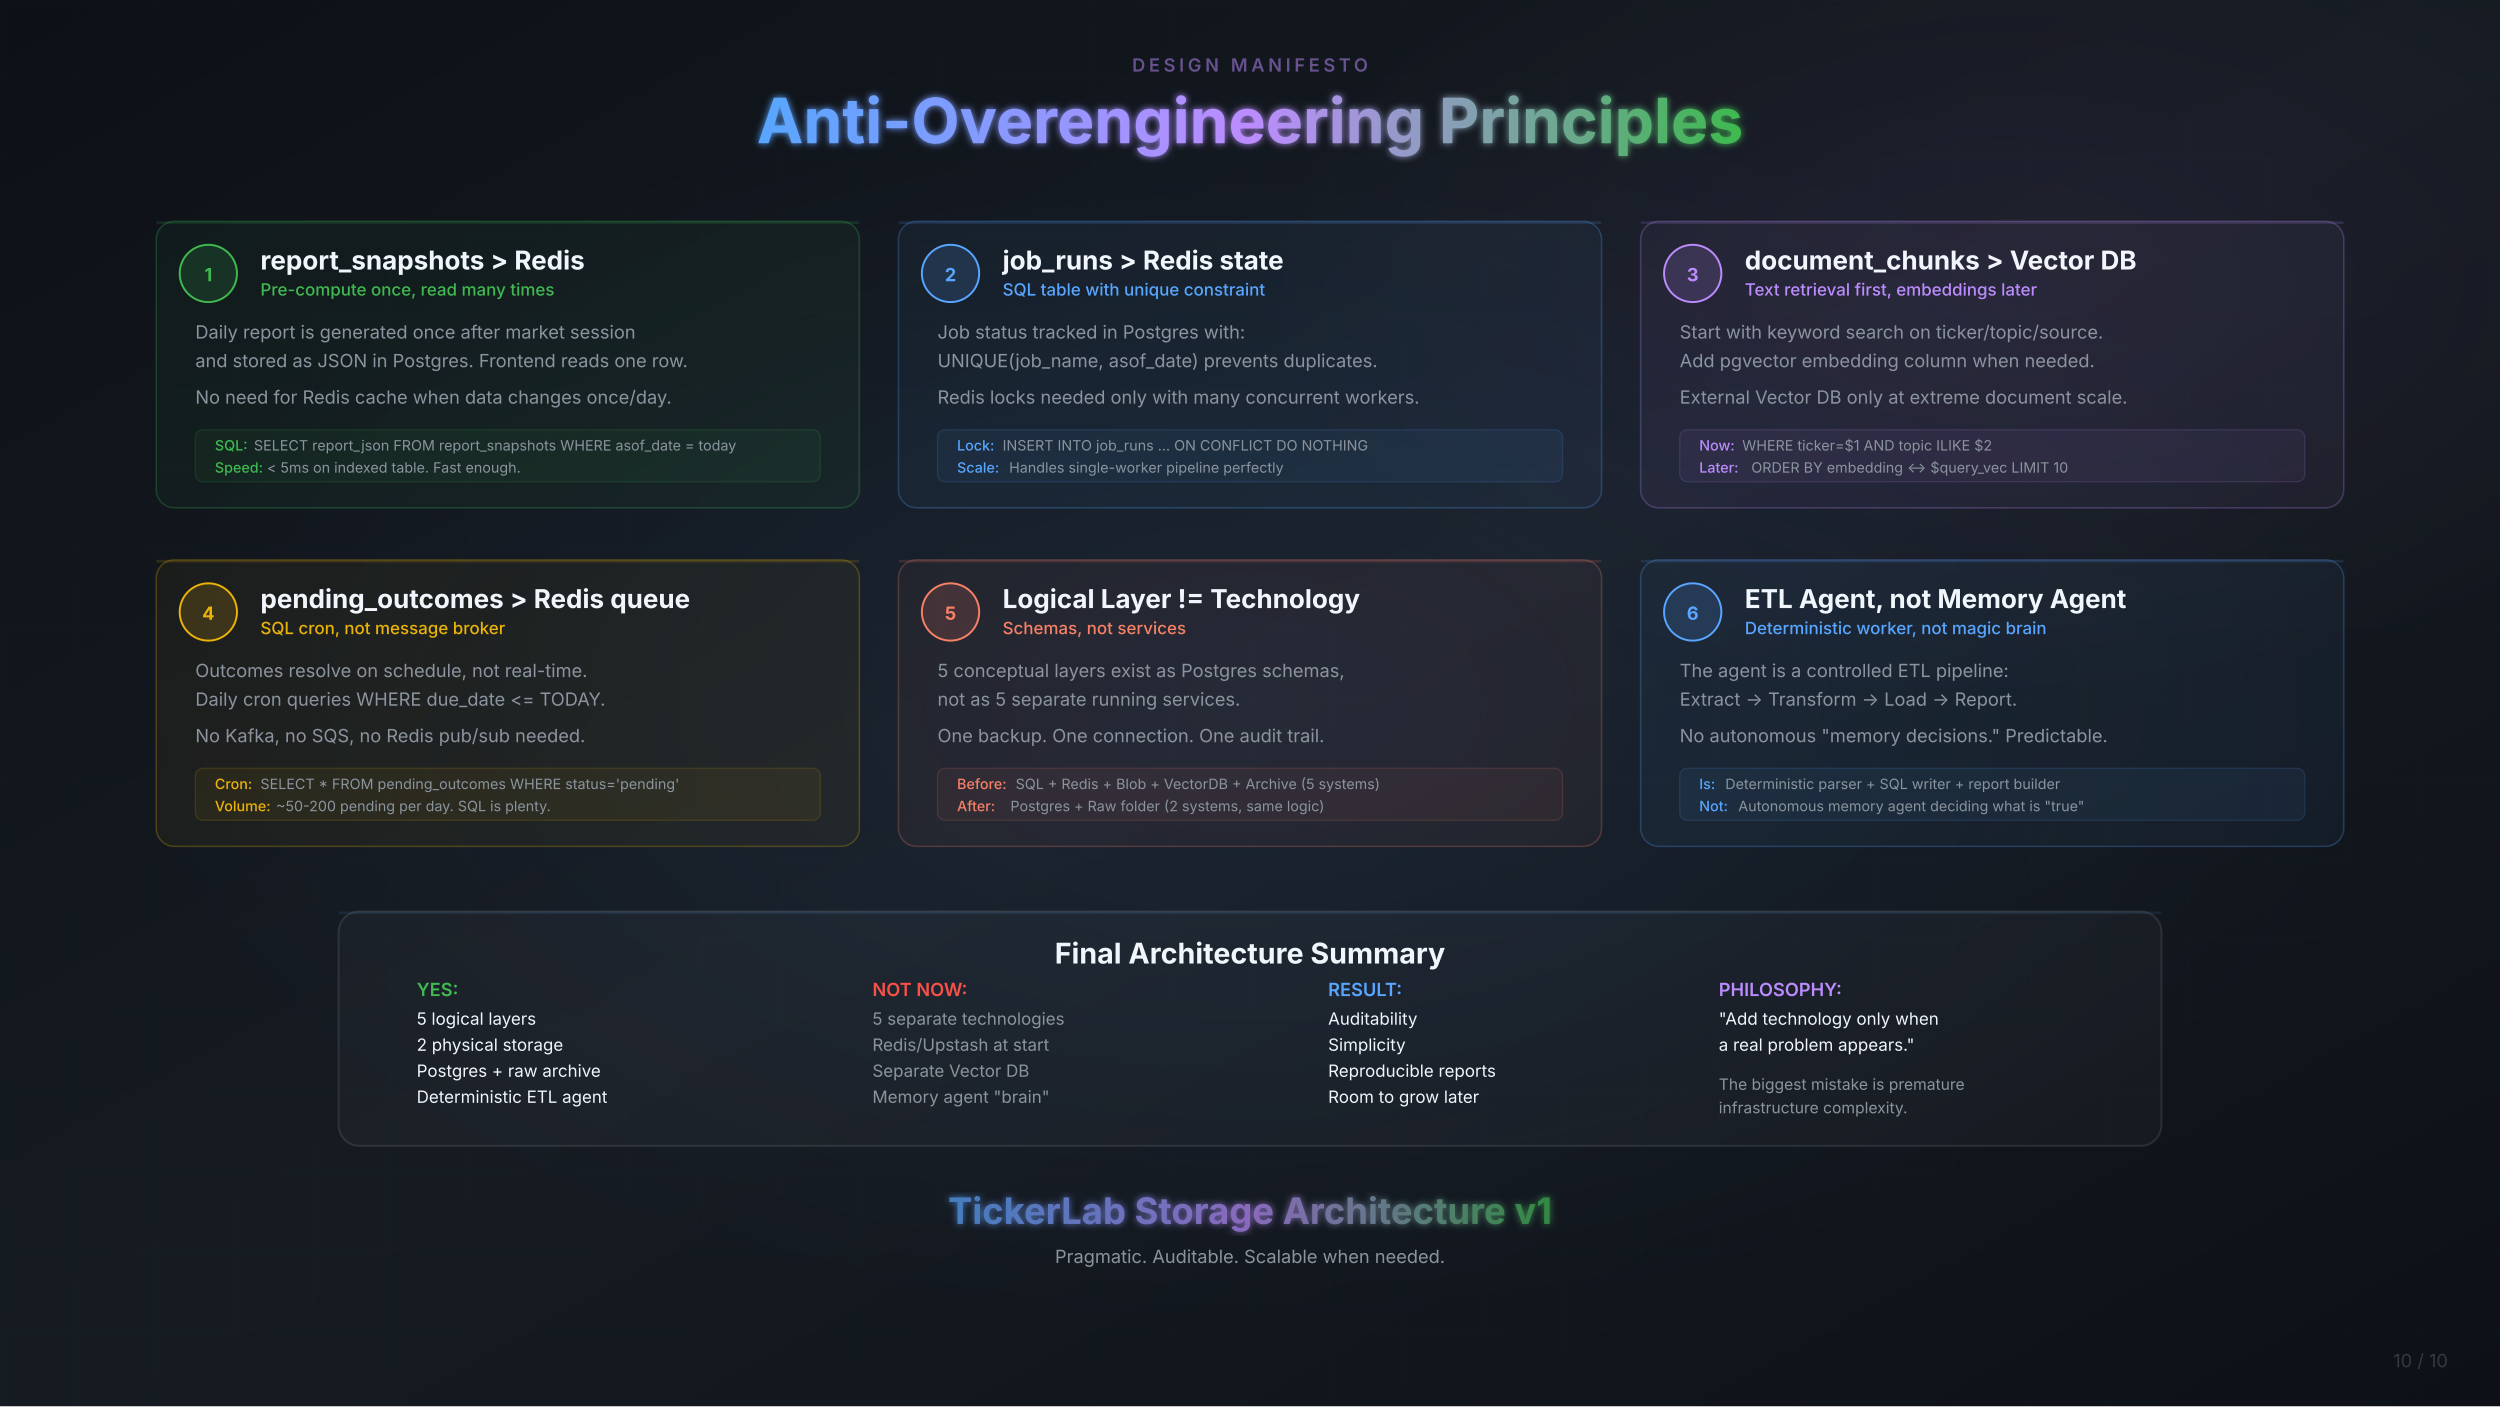
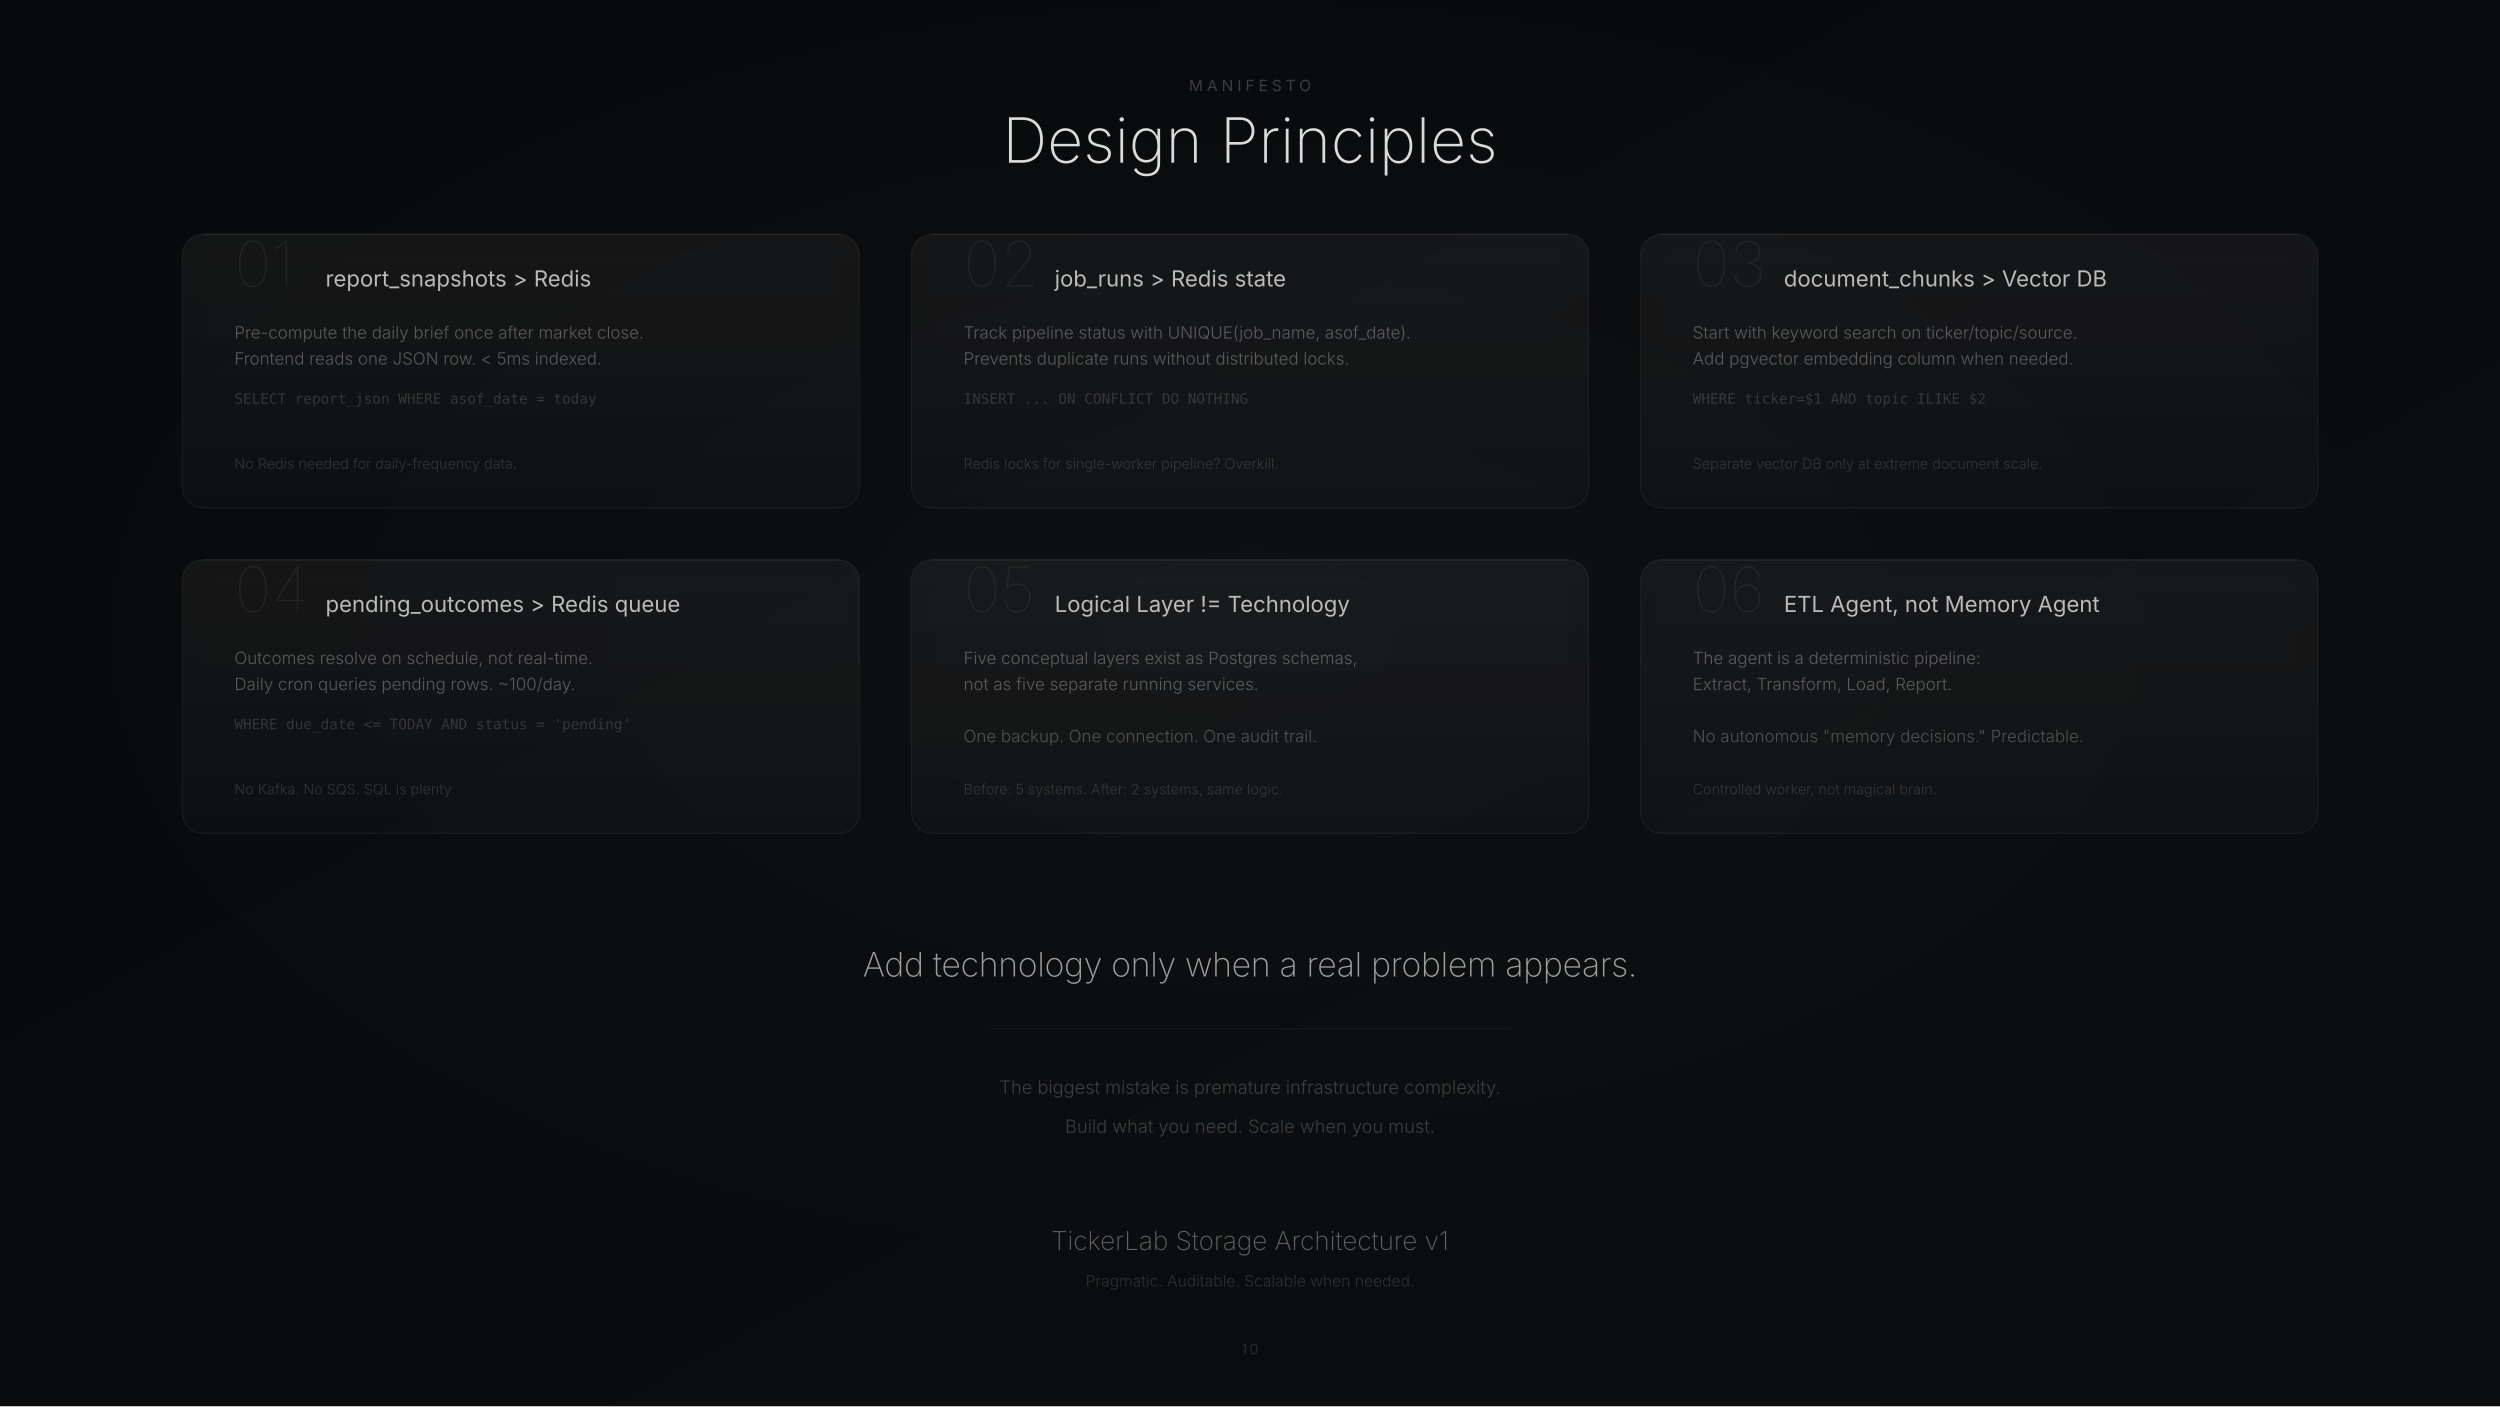
- <svg xmlns="http://www.w3.org/2000/svg" viewBox="0 0 1920 1080" width="1920" height="1080">
-   <style>
-     text { font-family: 'Inter', -apple-system, 'SF Pro Display', 'Segoe UI', sans-serif; }
-   </style>
+ <svg xmlns="http://www.w3.org/2000/svg" viewBox="0 0 1920 1080">
  <defs>
-     <linearGradient id="bg" x1="0%" y1="0%" x2="100%" y2="100%">
-       <stop offset="0%" stop-color="#0d1117" />
-       <stop offset="50%" stop-color="#161b22" />
-       <stop offset="100%" stop-color="#0d1117" />
+     <linearGradient id="bg10" x1="0%" y1="0%" x2="100%" y2="100%">
+       <stop offset="0%" stop-color="#08090a" />
+       <stop offset="100%" stop-color="#0c0d0f" />
    </linearGradient>
-     <radialGradient id="glow-center" cx="50%" cy="50%" r="45%">
-       <stop offset="0%" stop-color="rgba(88,166,255,0.08)" />
-       <stop offset="100%" stop-color="rgba(88,166,255,0)" />
+     <radialGradient id="atmo10" cx="50%" cy="45%" r="50%">
+       <stop offset="0%" stop-color="rgba(255,255,255,0.02)" />
+       <stop offset="100%" stop-color="rgba(255,255,255,0)" />
    </radialGradient>
-     <radialGradient id="glow-purple" cx="80%" cy="20%" r="30%">
-       <stop offset="0%" stop-color="rgba(188,140,255,0.06)" />
-       <stop offset="100%" stop-color="rgba(188,140,255,0)" />
-     </radialGradient>
-     <linearGradient id="title-grad" x1="0%" y1="0%" x2="100%" y2="0%">
-       <stop offset="0%" stop-color="#58a6ff" />
-       <stop offset="50%" stop-color="#bc8cff" />
-       <stop offset="100%" stop-color="#3fb950" />
+     <linearGradient id="glass10" x1="0%" y1="0%" x2="0%" y2="100%">
+       <stop offset="0%" stop-color="rgba(255,255,255,0.04)" />
+       <stop offset="100%" stop-color="rgba(255,255,255,0.012)" />
    </linearGradient>
-     <pattern id="grid" width="60" height="60" patternUnits="userSpaceOnUse">
-       <path d="M 60 0 L 0 0 0 60" fill="none" stroke="rgba(88,166,255,0.03)" stroke-width="0.5" />
-     </pattern>
-     <filter id="glow-filter">
-       <feGaussianBlur stdDeviation="3" result="blur" />
-       <feMerge>
-         <feMergeNode in="blur" />
-         <feMergeNode in="SourceGraphic" />
-       </feMerge>
+     <filter id="shadow10">
+       <feDropShadow dx="0" dy="6" stdDeviation="14" flood-color="rgba(0,0,0,0.35)" />
    </filter>
  </defs>
-   <rect width="1920" height="1080" fill="url(#bg)" />
-   <rect width="1920" height="1080" fill="url(#grid)" />
-   <rect width="1920" height="1080" fill="url(#glow-center)" />
-   <rect width="1920" height="1080" fill="url(#glow-purple)" />
-   <text x="960" y="55" text-anchor="middle" fill="rgba(188,140,255,0.5)" font-size="14" font-weight="600" letter-spacing="0.2em">DESIGN MANIFESTO</text>
-   <text x="960" y="110" text-anchor="middle" fill="url(#title-grad)" font-size="48" font-weight="700" filter="url(#glow-filter)">Anti-Overengineering Principles</text>
-   <g transform="translate(120, 170)">
-     <rect width="540" height="220" rx="14" fill="rgba(63,185,80,0.05)" stroke="rgba(63,185,80,0.25)" stroke-width="1.2" />
-     <rect width="540" height="2" y="0" rx="1" fill="rgba(63,185,80,0.15)" />
-     <circle cx="40" cy="40" r="22" fill="rgba(63,185,80,0.15)" stroke="#3fb950" stroke-width="1.5" />
-     <text x="40" y="46" text-anchor="middle" fill="#3fb950" font-size="14" font-weight="700">1</text>
-     <text x="80" y="37" fill="#f0f6fc" font-size="20" font-weight="700">report_snapshots &gt; Redis</text>
-     <text x="80" y="57" fill="#3fb950" font-size="13" font-weight="500">Pre-compute once, read many times</text>
-     <text x="30" y="90" fill="#8b949e" font-size="14">Daily report is generated once after market session</text>
-     <text x="30" y="112" fill="#8b949e" font-size="14">and stored as JSON in Postgres. Frontend reads one row.</text>
-     <text x="30" y="140" fill="#8b949e" font-size="14">No need for Redis cache when data changes once/day.</text>
-     <g transform="translate(30, 160)">
-       <rect width="480" height="40" rx="6" fill="rgba(63,185,80,0.06)" stroke="rgba(63,185,80,0.15)" stroke-width="1" />
-       <text x="15" y="16" fill="#3fb950" font-size="11" font-weight="500">SQL:</text>
-       <text x="45" y="16" fill="#8b949e" font-size="11">SELECT report_json FROM report_snapshots WHERE asof_date = today</text>
-       <text x="15" y="33" fill="#3fb950" font-size="11" font-weight="500">Speed:</text>
-       <text x="55" y="33" fill="#8b949e" font-size="11">&lt; 5ms on indexed table. Fast enough.</text>
-     </g>
+   <rect width="1920" height="1080" fill="url(#bg10)" />
+   <rect width="1920" height="1080" fill="url(#atmo10)" />
+   <text x="960" y="70" text-anchor="middle" font-family="'SF Pro Display','Inter',-apple-system,sans-serif" font-size="12" font-weight="400" fill="rgba(255,255,255,0.2)" letter-spacing="0.25em">MANIFESTO</text>
+   <text x="960" y="125" text-anchor="middle" font-family="'SF Pro Display','Inter',-apple-system,sans-serif" font-size="48" font-weight="200" fill="rgba(255,255,255,0.85)">Design Principles</text>
+   <g filter="url(#shadow10)">
+     <rect x="140" y="180" width="520" height="210" rx="16" fill="url(#glass10)" stroke="rgba(255,255,255,0.05)" stroke-width="1" />
+     <line x1="156" y1="180" x2="644" y2="180" stroke="rgba(255,255,255,0.06)" stroke-width="1" />
  </g>
-   <g transform="translate(690, 170)">
-     <rect width="540" height="220" rx="14" fill="rgba(88,166,255,0.05)" stroke="rgba(88,166,255,0.25)" stroke-width="1.2" />
-     <rect width="540" height="2" y="0" rx="1" fill="rgba(88,166,255,0.15)" />
-     <circle cx="40" cy="40" r="22" fill="rgba(88,166,255,0.15)" stroke="#58a6ff" stroke-width="1.5" />
-     <text x="40" y="46" text-anchor="middle" fill="#58a6ff" font-size="14" font-weight="700">2</text>
-     <text x="80" y="37" fill="#f0f6fc" font-size="20" font-weight="700">job_runs &gt; Redis state</text>
-     <text x="80" y="57" fill="#58a6ff" font-size="13" font-weight="500">SQL table with unique constraint</text>
-     <text x="30" y="90" fill="#8b949e" font-size="14">Job status tracked in Postgres with:</text>
-     <text x="30" y="112" fill="#8b949e" font-size="14">UNIQUE(job_name, asof_date) prevents duplicates.</text>
-     <text x="30" y="140" fill="#8b949e" font-size="14">Redis locks needed only with many concurrent workers.</text>
-     <g transform="translate(30, 160)">
-       <rect width="480" height="40" rx="6" fill="rgba(88,166,255,0.06)" stroke="rgba(88,166,255,0.15)" stroke-width="1" />
-       <text x="15" y="16" fill="#58a6ff" font-size="11" font-weight="500">Lock:</text>
-       <text x="50" y="16" fill="#8b949e" font-size="11">INSERT INTO job_runs ... ON CONFLICT DO NOTHING</text>
-       <text x="15" y="33" fill="#58a6ff" font-size="11" font-weight="500">Scale:</text>
-       <text x="55" y="33" fill="#8b949e" font-size="11">Handles single-worker pipeline perfectly</text>
-     </g>
+   <text x="180" y="220" font-family="'SF Pro Display','Inter',-apple-system,sans-serif" font-size="48" font-weight="100" fill="rgba(255,255,255,0.06)">01</text>
+   <text x="250" y="220" font-family="'SF Pro Display','Inter',-apple-system,sans-serif" font-size="17" font-weight="400" fill="rgba(255,255,255,0.7)">report_snapshots &gt; Redis</text>
+   <text x="180" y="260" font-family="'SF Pro Display','Inter',-apple-system,sans-serif" font-size="13" font-weight="300" fill="rgba(255,255,255,0.3)">Pre-compute the daily brief once after market close.</text>
+   <text x="180" y="280" font-family="'SF Pro Display','Inter',-apple-system,sans-serif" font-size="13" font-weight="300" fill="rgba(255,255,255,0.3)">Frontend reads one JSON row. &lt; 5ms indexed.</text>
+   <text x="180" y="310" font-family="'SF Mono','JetBrains Mono',monospace" font-size="11" font-weight="300" fill="rgba(255,255,255,0.15)">SELECT report_json WHERE asof_date = today</text>
+   <text x="180" y="360" font-family="'SF Pro Display','Inter',-apple-system,sans-serif" font-size="11" font-weight="300" fill="rgba(255,255,255,0.15)">No Redis needed for daily-frequency data.</text>
+   <g filter="url(#shadow10)">
+     <rect x="700" y="180" width="520" height="210" rx="16" fill="url(#glass10)" stroke="rgba(255,255,255,0.05)" stroke-width="1" />
+     <line x1="716" y1="180" x2="1204" y2="180" stroke="rgba(255,255,255,0.06)" stroke-width="1" />
  </g>
-   <g transform="translate(1260, 170)">
-     <rect width="540" height="220" rx="14" fill="rgba(188,140,255,0.05)" stroke="rgba(188,140,255,0.25)" stroke-width="1.2" />
-     <rect width="540" height="2" y="0" rx="1" fill="rgba(188,140,255,0.15)" />
-     <circle cx="40" cy="40" r="22" fill="rgba(188,140,255,0.15)" stroke="#bc8cff" stroke-width="1.5" />
-     <text x="40" y="46" text-anchor="middle" fill="#bc8cff" font-size="14" font-weight="700">3</text>
-     <text x="80" y="37" fill="#f0f6fc" font-size="20" font-weight="700">document_chunks &gt; Vector DB</text>
-     <text x="80" y="57" fill="#bc8cff" font-size="13" font-weight="500">Text retrieval first, embeddings later</text>
-     <text x="30" y="90" fill="#8b949e" font-size="14">Start with keyword search on ticker/topic/source.</text>
-     <text x="30" y="112" fill="#8b949e" font-size="14">Add pgvector embedding column when needed.</text>
-     <text x="30" y="140" fill="#8b949e" font-size="14">External Vector DB only at extreme document scale.</text>
-     <g transform="translate(30, 160)">
-       <rect width="480" height="40" rx="6" fill="rgba(188,140,255,0.06)" stroke="rgba(188,140,255,0.15)" stroke-width="1" />
-       <text x="15" y="16" fill="#bc8cff" font-size="11" font-weight="500">Now:</text>
-       <text x="48" y="16" fill="#8b949e" font-size="11">WHERE ticker=$1 AND topic ILIKE $2</text>
-       <text x="15" y="33" fill="#bc8cff" font-size="11" font-weight="500">Later:</text>
-       <text x="55" y="33" fill="#8b949e" font-size="11">ORDER BY embedding &lt;-&gt; $query_vec LIMIT 10</text>
-     </g>
+   <text x="740" y="220" font-family="'SF Pro Display','Inter',-apple-system,sans-serif" font-size="48" font-weight="100" fill="rgba(255,255,255,0.06)">02</text>
+   <text x="810" y="220" font-family="'SF Pro Display','Inter',-apple-system,sans-serif" font-size="17" font-weight="400" fill="rgba(255,255,255,0.7)">job_runs &gt; Redis state</text>
+   <text x="740" y="260" font-family="'SF Pro Display','Inter',-apple-system,sans-serif" font-size="13" font-weight="300" fill="rgba(255,255,255,0.3)">Track pipeline status with UNIQUE(job_name, asof_date).</text>
+   <text x="740" y="280" font-family="'SF Pro Display','Inter',-apple-system,sans-serif" font-size="13" font-weight="300" fill="rgba(255,255,255,0.3)">Prevents duplicate runs without distributed locks.</text>
+   <text x="740" y="310" font-family="'SF Mono','JetBrains Mono',monospace" font-size="11" font-weight="300" fill="rgba(255,255,255,0.15)">INSERT ... ON CONFLICT DO NOTHING</text>
+   <text x="740" y="360" font-family="'SF Pro Display','Inter',-apple-system,sans-serif" font-size="11" font-weight="300" fill="rgba(255,255,255,0.15)">Redis locks for single-worker pipeline? Overkill.</text>
+   <g filter="url(#shadow10)">
+     <rect x="1260" y="180" width="520" height="210" rx="16" fill="url(#glass10)" stroke="rgba(255,255,255,0.05)" stroke-width="1" />
+     <line x1="1276" y1="180" x2="1764" y2="180" stroke="rgba(255,255,255,0.06)" stroke-width="1" />
  </g>
-   <g transform="translate(120, 430)">
-     <rect width="540" height="220" rx="14" fill="rgba(234,179,8,0.05)" stroke="rgba(234,179,8,0.25)" stroke-width="1.2" />
-     <rect width="540" height="2" y="0" rx="1" fill="rgba(234,179,8,0.15)" />
-     <circle cx="40" cy="40" r="22" fill="rgba(234,179,8,0.15)" stroke="#eab308" stroke-width="1.5" />
-     <text x="40" y="46" text-anchor="middle" fill="#eab308" font-size="14" font-weight="700">4</text>
-     <text x="80" y="37" fill="#f0f6fc" font-size="20" font-weight="700">pending_outcomes &gt; Redis queue</text>
-     <text x="80" y="57" fill="#eab308" font-size="13" font-weight="500">SQL cron, not message broker</text>
-     <text x="30" y="90" fill="#8b949e" font-size="14">Outcomes resolve on schedule, not real-time.</text>
-     <text x="30" y="112" fill="#8b949e" font-size="14">Daily cron queries WHERE due_date &lt;= TODAY.</text>
-     <text x="30" y="140" fill="#8b949e" font-size="14">No Kafka, no SQS, no Redis pub/sub needed.</text>
-     <g transform="translate(30, 160)">
-       <rect width="480" height="40" rx="6" fill="rgba(234,179,8,0.06)" stroke="rgba(234,179,8,0.15)" stroke-width="1" />
-       <text x="15" y="16" fill="#eab308" font-size="11" font-weight="500">Cron:</text>
-       <text x="50" y="16" fill="#8b949e" font-size="11">SELECT * FROM pending_outcomes WHERE status='pending'</text>
-       <text x="15" y="33" fill="#eab308" font-size="11" font-weight="500">Volume:</text>
-       <text x="62" y="33" fill="#8b949e" font-size="11">~50-200 pending per day. SQL is plenty.</text>
-     </g>
+   <text x="1300" y="220" font-family="'SF Pro Display','Inter',-apple-system,sans-serif" font-size="48" font-weight="100" fill="rgba(255,255,255,0.06)">03</text>
+   <text x="1370" y="220" font-family="'SF Pro Display','Inter',-apple-system,sans-serif" font-size="17" font-weight="400" fill="rgba(255,255,255,0.7)">document_chunks &gt; Vector DB</text>
+   <text x="1300" y="260" font-family="'SF Pro Display','Inter',-apple-system,sans-serif" font-size="13" font-weight="300" fill="rgba(255,255,255,0.3)">Start with keyword search on ticker/topic/source.</text>
+   <text x="1300" y="280" font-family="'SF Pro Display','Inter',-apple-system,sans-serif" font-size="13" font-weight="300" fill="rgba(255,255,255,0.3)">Add pgvector embedding column when needed.</text>
+   <text x="1300" y="310" font-family="'SF Mono','JetBrains Mono',monospace" font-size="11" font-weight="300" fill="rgba(255,255,255,0.15)">WHERE ticker=$1 AND topic ILIKE $2</text>
+   <text x="1300" y="360" font-family="'SF Pro Display','Inter',-apple-system,sans-serif" font-size="11" font-weight="300" fill="rgba(255,255,255,0.15)">Separate vector DB only at extreme document scale.</text>
+   <g filter="url(#shadow10)">
+     <rect x="140" y="430" width="520" height="210" rx="16" fill="url(#glass10)" stroke="rgba(255,255,255,0.05)" stroke-width="1" />
+     <line x1="156" y1="430" x2="644" y2="430" stroke="rgba(255,255,255,0.06)" stroke-width="1" />
  </g>
-   <g transform="translate(690, 430)">
-     <rect width="540" height="220" rx="14" fill="rgba(247,129,102,0.05)" stroke="rgba(247,129,102,0.25)" stroke-width="1.2" />
-     <rect width="540" height="2" y="0" rx="1" fill="rgba(247,129,102,0.15)" />
-     <circle cx="40" cy="40" r="22" fill="rgba(247,129,102,0.15)" stroke="#f78166" stroke-width="1.5" />
-     <text x="40" y="46" text-anchor="middle" fill="#f78166" font-size="14" font-weight="700">5</text>
-     <text x="80" y="37" fill="#f0f6fc" font-size="20" font-weight="700">Logical Layer != Technology</text>
-     <text x="80" y="57" fill="#f78166" font-size="13" font-weight="500">Schemas, not services</text>
-     <text x="30" y="90" fill="#8b949e" font-size="14">5 conceptual layers exist as Postgres schemas,</text>
-     <text x="30" y="112" fill="#8b949e" font-size="14">not as 5 separate running services.</text>
-     <text x="30" y="140" fill="#8b949e" font-size="14">One backup. One connection. One audit trail.</text>
-     <g transform="translate(30, 160)">
-       <rect width="480" height="40" rx="6" fill="rgba(247,129,102,0.06)" stroke="rgba(247,129,102,0.15)" stroke-width="1" />
-       <text x="15" y="16" fill="#f78166" font-size="11" font-weight="500">Before:</text>
-       <text x="60" y="16" fill="#8b949e" font-size="11">SQL + Redis + Blob + VectorDB + Archive (5 systems)</text>
-       <text x="15" y="33" fill="#f78166" font-size="11" font-weight="500">After:</text>
-       <text x="56" y="33" fill="#8b949e" font-size="11">Postgres + Raw folder (2 systems, same logic)</text>
-     </g>
+   <text x="180" y="470" font-family="'SF Pro Display','Inter',-apple-system,sans-serif" font-size="48" font-weight="100" fill="rgba(255,255,255,0.06)">04</text>
+   <text x="250" y="470" font-family="'SF Pro Display','Inter',-apple-system,sans-serif" font-size="17" font-weight="400" fill="rgba(255,255,255,0.7)">pending_outcomes &gt; Redis queue</text>
+   <text x="180" y="510" font-family="'SF Pro Display','Inter',-apple-system,sans-serif" font-size="13" font-weight="300" fill="rgba(255,255,255,0.3)">Outcomes resolve on schedule, not real-time.</text>
+   <text x="180" y="530" font-family="'SF Pro Display','Inter',-apple-system,sans-serif" font-size="13" font-weight="300" fill="rgba(255,255,255,0.3)">Daily cron queries pending rows. ~100/day.</text>
+   <text x="180" y="560" font-family="'SF Mono','JetBrains Mono',monospace" font-size="11" font-weight="300" fill="rgba(255,255,255,0.15)">WHERE due_date &lt;= TODAY AND status = 'pending'</text>
+   <text x="180" y="610" font-family="'SF Pro Display','Inter',-apple-system,sans-serif" font-size="11" font-weight="300" fill="rgba(255,255,255,0.15)">No Kafka. No SQS. SQL is plenty.</text>
+   <g filter="url(#shadow10)">
+     <rect x="700" y="430" width="520" height="210" rx="16" fill="url(#glass10)" stroke="rgba(255,255,255,0.05)" stroke-width="1" />
+     <line x1="716" y1="430" x2="1204" y2="430" stroke="rgba(255,255,255,0.06)" stroke-width="1" />
  </g>
-   <g transform="translate(1260, 430)">
-     <rect width="540" height="220" rx="14" fill="rgba(88,166,255,0.05)" stroke="rgba(88,166,255,0.25)" stroke-width="1.2" />
-     <rect width="540" height="2" y="0" rx="1" fill="rgba(88,166,255,0.15)" />
-     <circle cx="40" cy="40" r="22" fill="rgba(88,166,255,0.15)" stroke="#58a6ff" stroke-width="1.5" />
-     <text x="40" y="46" text-anchor="middle" fill="#58a6ff" font-size="14" font-weight="700">6</text>
-     <text x="80" y="37" fill="#f0f6fc" font-size="20" font-weight="700">ETL Agent, not Memory Agent</text>
-     <text x="80" y="57" fill="#58a6ff" font-size="13" font-weight="500">Deterministic worker, not magic brain</text>
-     <text x="30" y="90" fill="#8b949e" font-size="14">The agent is a controlled ETL pipeline:</text>
-     <text x="30" y="112" fill="#8b949e" font-size="14">Extract -&gt; Transform -&gt; Load -&gt; Report.</text>
-     <text x="30" y="140" fill="#8b949e" font-size="14">No autonomous "memory decisions." Predictable.</text>
-     <g transform="translate(30, 160)">
-       <rect width="480" height="40" rx="6" fill="rgba(88,166,255,0.06)" stroke="rgba(88,166,255,0.15)" stroke-width="1" />
-       <text x="15" y="16" fill="#58a6ff" font-size="11" font-weight="500">Is:</text>
-       <text x="35" y="16" fill="#8b949e" font-size="11">Deterministic parser + SQL writer + report builder</text>
-       <text x="15" y="33" fill="#58a6ff" font-size="11" font-weight="500">Not:</text>
-       <text x="45" y="33" fill="#8b949e" font-size="11">Autonomous memory agent deciding what is "true"</text>
-     </g>
+   <text x="740" y="470" font-family="'SF Pro Display','Inter',-apple-system,sans-serif" font-size="48" font-weight="100" fill="rgba(255,255,255,0.06)">05</text>
+   <text x="810" y="470" font-family="'SF Pro Display','Inter',-apple-system,sans-serif" font-size="17" font-weight="400" fill="rgba(255,255,255,0.7)">Logical Layer != Technology</text>
+   <text x="740" y="510" font-family="'SF Pro Display','Inter',-apple-system,sans-serif" font-size="13" font-weight="300" fill="rgba(255,255,255,0.3)">Five conceptual layers exist as Postgres schemas,</text>
+   <text x="740" y="530" font-family="'SF Pro Display','Inter',-apple-system,sans-serif" font-size="13" font-weight="300" fill="rgba(255,255,255,0.3)">not as five separate running services.</text>
+   <text x="740" y="570" font-family="'SF Pro Display','Inter',-apple-system,sans-serif" font-size="13" font-weight="300" fill="rgba(255,255,255,0.25)">One backup. One connection. One audit trail.</text>
+   <text x="740" y="610" font-family="'SF Pro Display','Inter',-apple-system,sans-serif" font-size="11" font-weight="300" fill="rgba(255,255,255,0.15)">Before: 5 systems. After: 2 systems, same logic.</text>
+   <g filter="url(#shadow10)">
+     <rect x="1260" y="430" width="520" height="210" rx="16" fill="url(#glass10)" stroke="rgba(255,255,255,0.05)" stroke-width="1" />
+     <line x1="1276" y1="430" x2="1764" y2="430" stroke="rgba(255,255,255,0.06)" stroke-width="1" />
  </g>
-   <g transform="translate(260, 700)">
-     <rect width="1400" height="180" rx="16" fill="rgba(255,255,255,0.03)" stroke="rgba(255,255,255,0.1)" stroke-width="1.5" />
-     <rect width="1400" height="2" y="0" rx="1" fill="rgba(88,166,255,0.1)" />
-     <text x="700" y="40" text-anchor="middle" fill="#f0f6fc" font-size="22" font-weight="700">Final Architecture Summary</text>
-     <g transform="translate(60, 65)">
-       <text x="0" y="0" fill="#3fb950" font-size="14" font-weight="600">YES:</text>
-       <text x="0" y="22" fill="#f0f6fc" font-size="13">5 logical layers</text>
-       <text x="0" y="42" fill="#f0f6fc" font-size="13">2 physical storage</text>
-       <text x="0" y="62" fill="#f0f6fc" font-size="13">Postgres + raw archive</text>
-       <text x="0" y="82" fill="#f0f6fc" font-size="13">Deterministic ETL agent</text>
-       <text x="350" y="0" fill="#f85149" font-size="14" font-weight="600">NOT NOW:</text>
-       <text x="350" y="22" fill="#8b949e" font-size="13">5 separate technologies</text>
-       <text x="350" y="42" fill="#8b949e" font-size="13">Redis/Upstash at start</text>
-       <text x="350" y="62" fill="#8b949e" font-size="13">Separate Vector DB</text>
-       <text x="350" y="82" fill="#8b949e" font-size="13">Memory agent "brain"</text>
-       <text x="700" y="0" fill="#58a6ff" font-size="14" font-weight="600">RESULT:</text>
-       <text x="700" y="22" fill="#f0f6fc" font-size="13">Auditability</text>
-       <text x="700" y="42" fill="#f0f6fc" font-size="13">Simplicity</text>
-       <text x="700" y="62" fill="#f0f6fc" font-size="13">Reproducible reports</text>
-       <text x="700" y="82" fill="#f0f6fc" font-size="13">Room to grow later</text>
-       <text x="1000" y="0" fill="#bc8cff" font-size="14" font-weight="600">PHILOSOPHY:</text>
-       <text x="1000" y="22" fill="#f0f6fc" font-size="13">"Add technology only when</text>
-       <text x="1000" y="42" fill="#f0f6fc" font-size="13">a real problem appears."</text>
-       <text x="1000" y="72" fill="#8b949e" font-size="12">The biggest mistake is premature</text>
-       <text x="1000" y="90" fill="#8b949e" font-size="12">infrastructure complexity.</text>
-     </g>
-   </g>
-   <text x="960" y="940" text-anchor="middle" fill="url(#title-grad)" font-size="28" font-weight="700" filter="url(#glow-filter)" opacity="0.7">TickerLab Storage Architecture v1</text>
-   <text x="960" y="970" text-anchor="middle" fill="#8b949e" font-size="14">Pragmatic. Auditable. Scalable when needed.</text>
-   <text x="1880" y="1050" text-anchor="end" fill="rgba(139,148,158,0.3)" font-size="14" font-weight="400">10 / 10</text>
+   <text x="1300" y="470" font-family="'SF Pro Display','Inter',-apple-system,sans-serif" font-size="48" font-weight="100" fill="rgba(255,255,255,0.06)">06</text>
+   <text x="1370" y="470" font-family="'SF Pro Display','Inter',-apple-system,sans-serif" font-size="17" font-weight="400" fill="rgba(255,255,255,0.7)">ETL Agent, not Memory Agent</text>
+   <text x="1300" y="510" font-family="'SF Pro Display','Inter',-apple-system,sans-serif" font-size="13" font-weight="300" fill="rgba(255,255,255,0.3)">The agent is a deterministic pipeline:</text>
+   <text x="1300" y="530" font-family="'SF Pro Display','Inter',-apple-system,sans-serif" font-size="13" font-weight="300" fill="rgba(255,255,255,0.3)">Extract, Transform, Load, Report.</text>
+   <text x="1300" y="570" font-family="'SF Pro Display','Inter',-apple-system,sans-serif" font-size="13" font-weight="300" fill="rgba(255,255,255,0.25)">No autonomous "memory decisions." Predictable.</text>
+   <text x="1300" y="610" font-family="'SF Pro Display','Inter',-apple-system,sans-serif" font-size="11" font-weight="300" fill="rgba(255,255,255,0.15)">Controlled worker, not magical brain.</text>
+   <text x="960" y="750" text-anchor="middle" font-family="'SF Pro Display','Inter',-apple-system,sans-serif" font-size="26" font-weight="200" fill="rgba(255,255,255,0.6)" letter-spacing="-0.01em">Add technology only when a real problem appears.</text>
+   <line x1="760" y1="790" x2="1160" y2="790" stroke="rgba(255,255,255,0.04)" stroke-width="1" />
+   <text x="960" y="840" text-anchor="middle" font-family="'SF Pro Display','Inter',-apple-system,sans-serif" font-size="14" font-weight="300" fill="rgba(255,255,255,0.2)">The biggest mistake is premature infrastructure complexity.</text>
+   <text x="960" y="870" text-anchor="middle" font-family="'SF Pro Display','Inter',-apple-system,sans-serif" font-size="14" font-weight="300" fill="rgba(255,255,255,0.2)">Build what you need. Scale when you must.</text>
+   <text x="960" y="960" text-anchor="middle" font-family="'SF Pro Display','Inter',-apple-system,sans-serif" font-size="20" font-weight="200" fill="rgba(255,255,255,0.35)">TickerLab Storage Architecture v1</text>
+   <text x="960" y="988" text-anchor="middle" font-family="'SF Pro Display','Inter',-apple-system,sans-serif" font-size="12" font-weight="300" fill="rgba(255,255,255,0.15)">Pragmatic. Auditable. Scalable when needed.</text>
+   <text x="960" y="1040" text-anchor="middle" font-family="'SF Pro Display','Inter',-apple-system,sans-serif" font-size="11" font-weight="400" fill="rgba(255,255,255,0.12)" letter-spacing="0.15em">10</text>
</svg>
